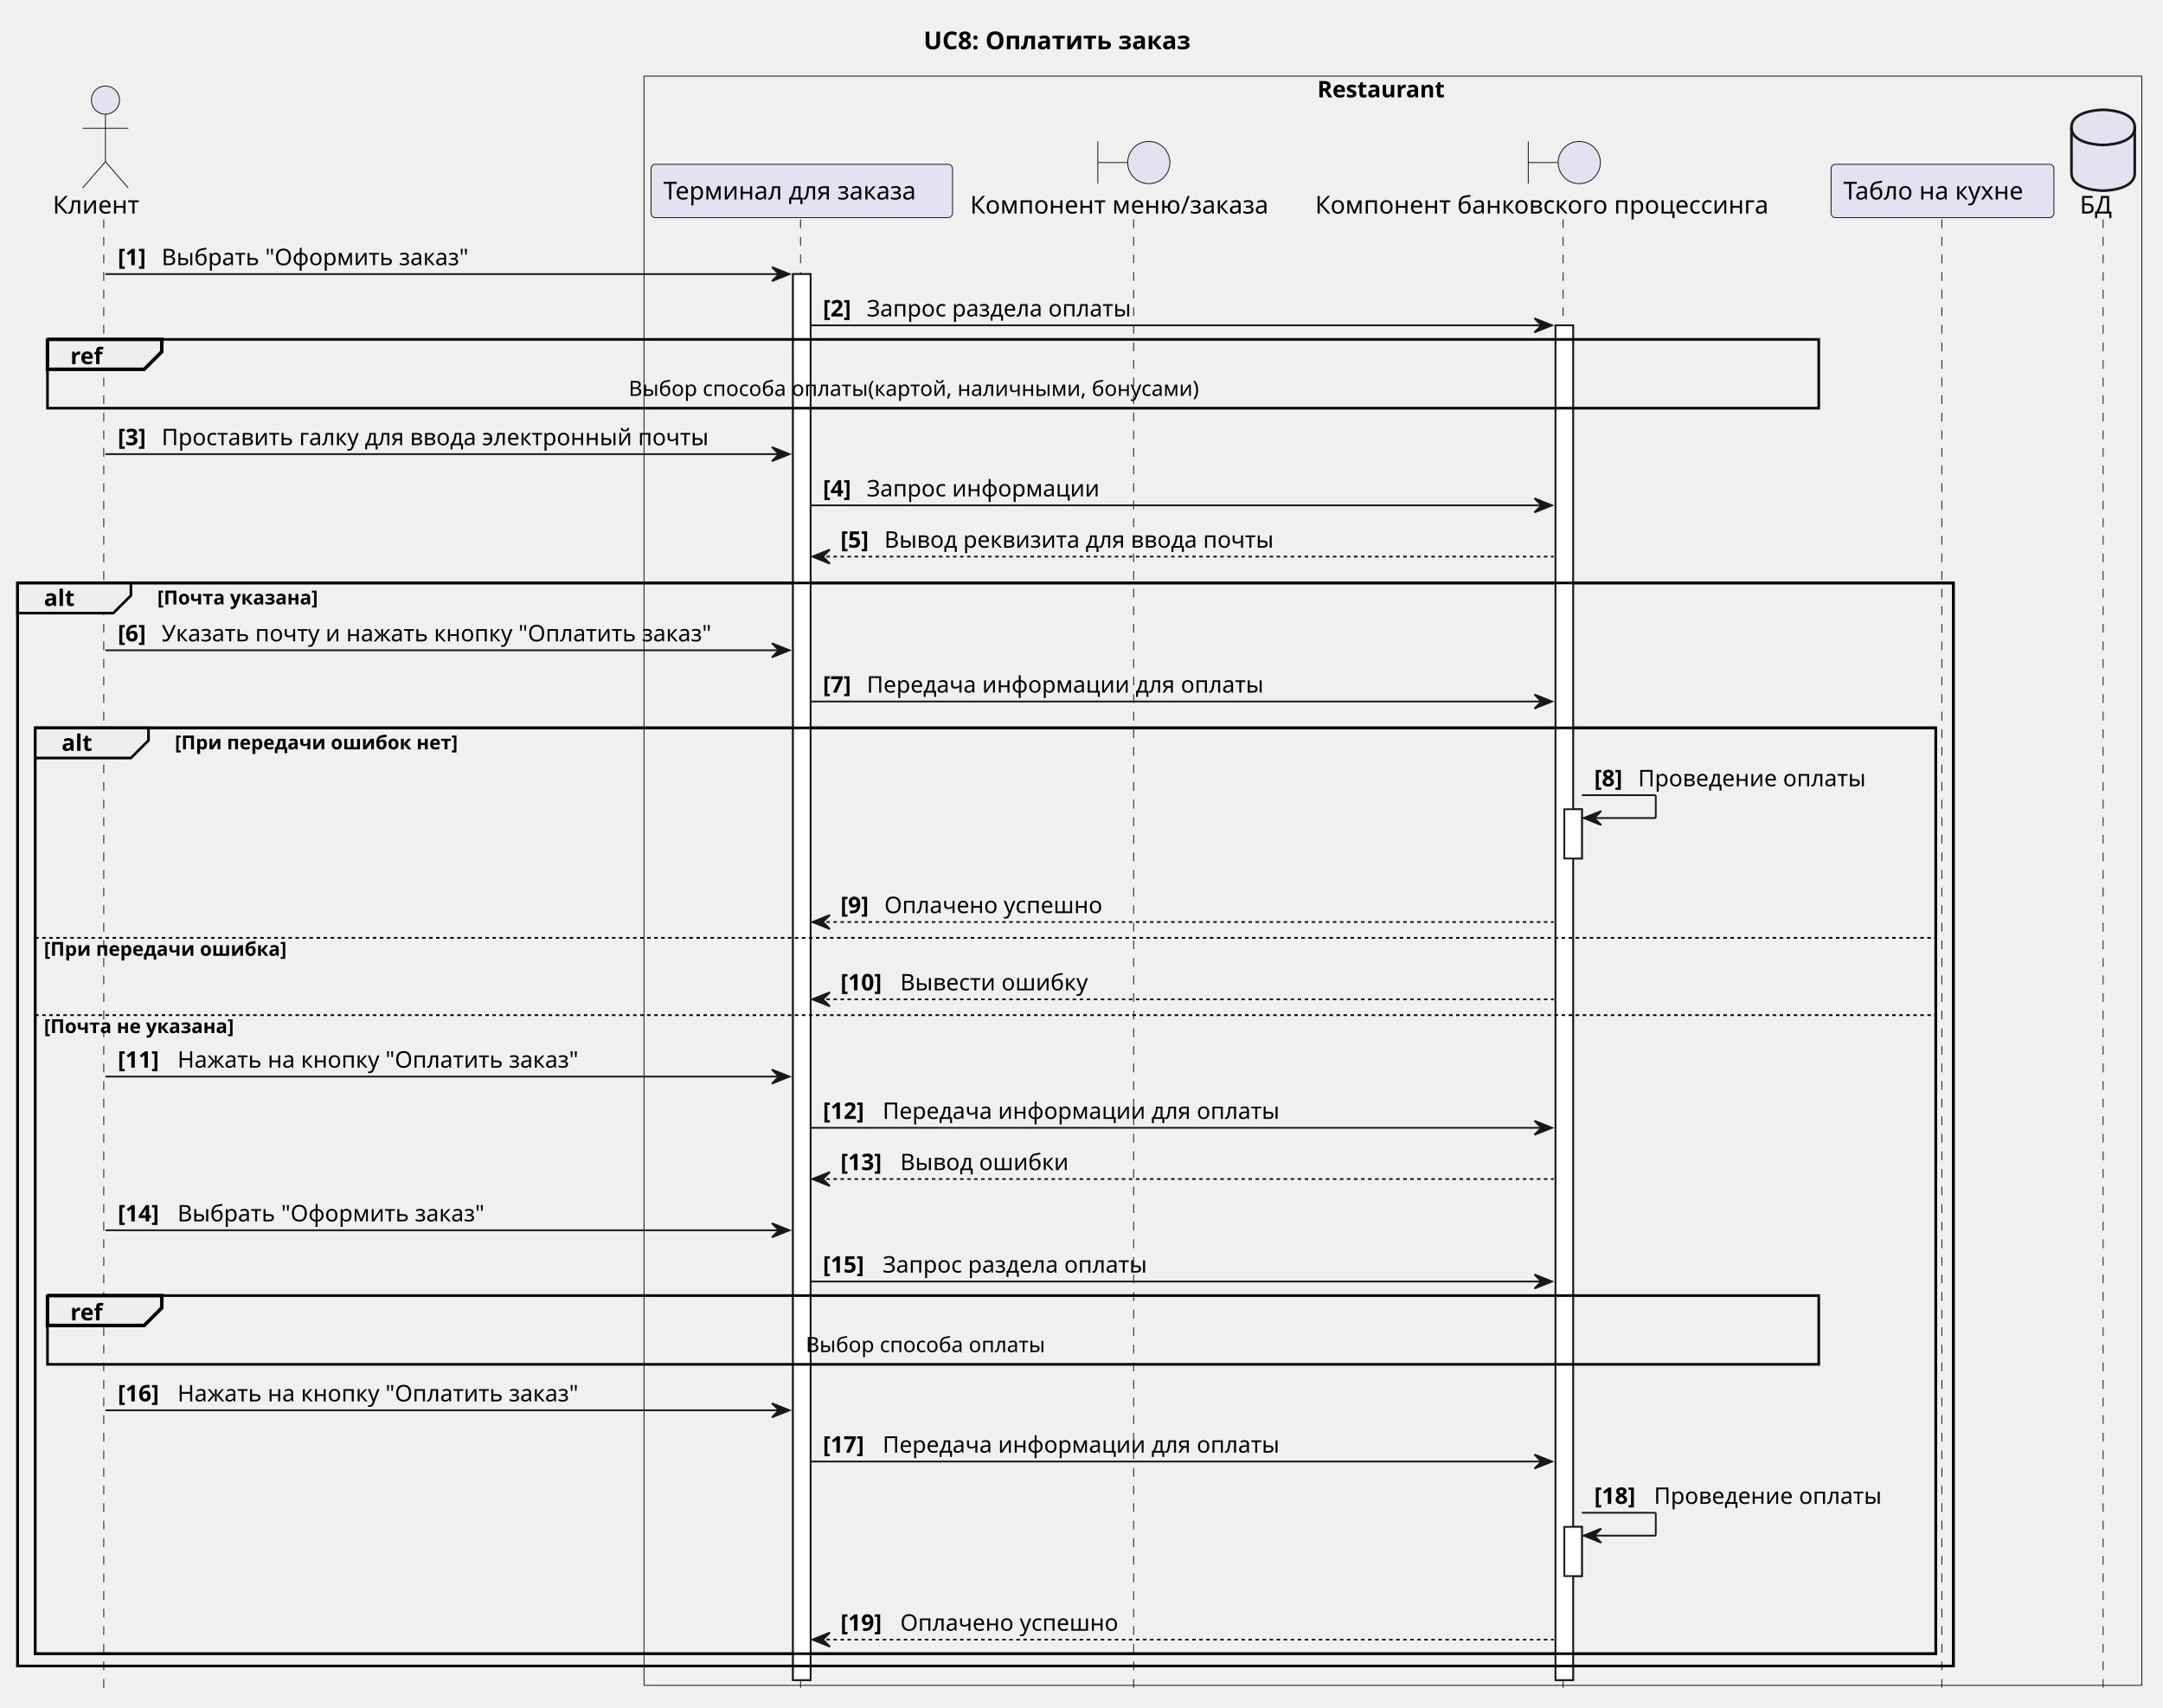
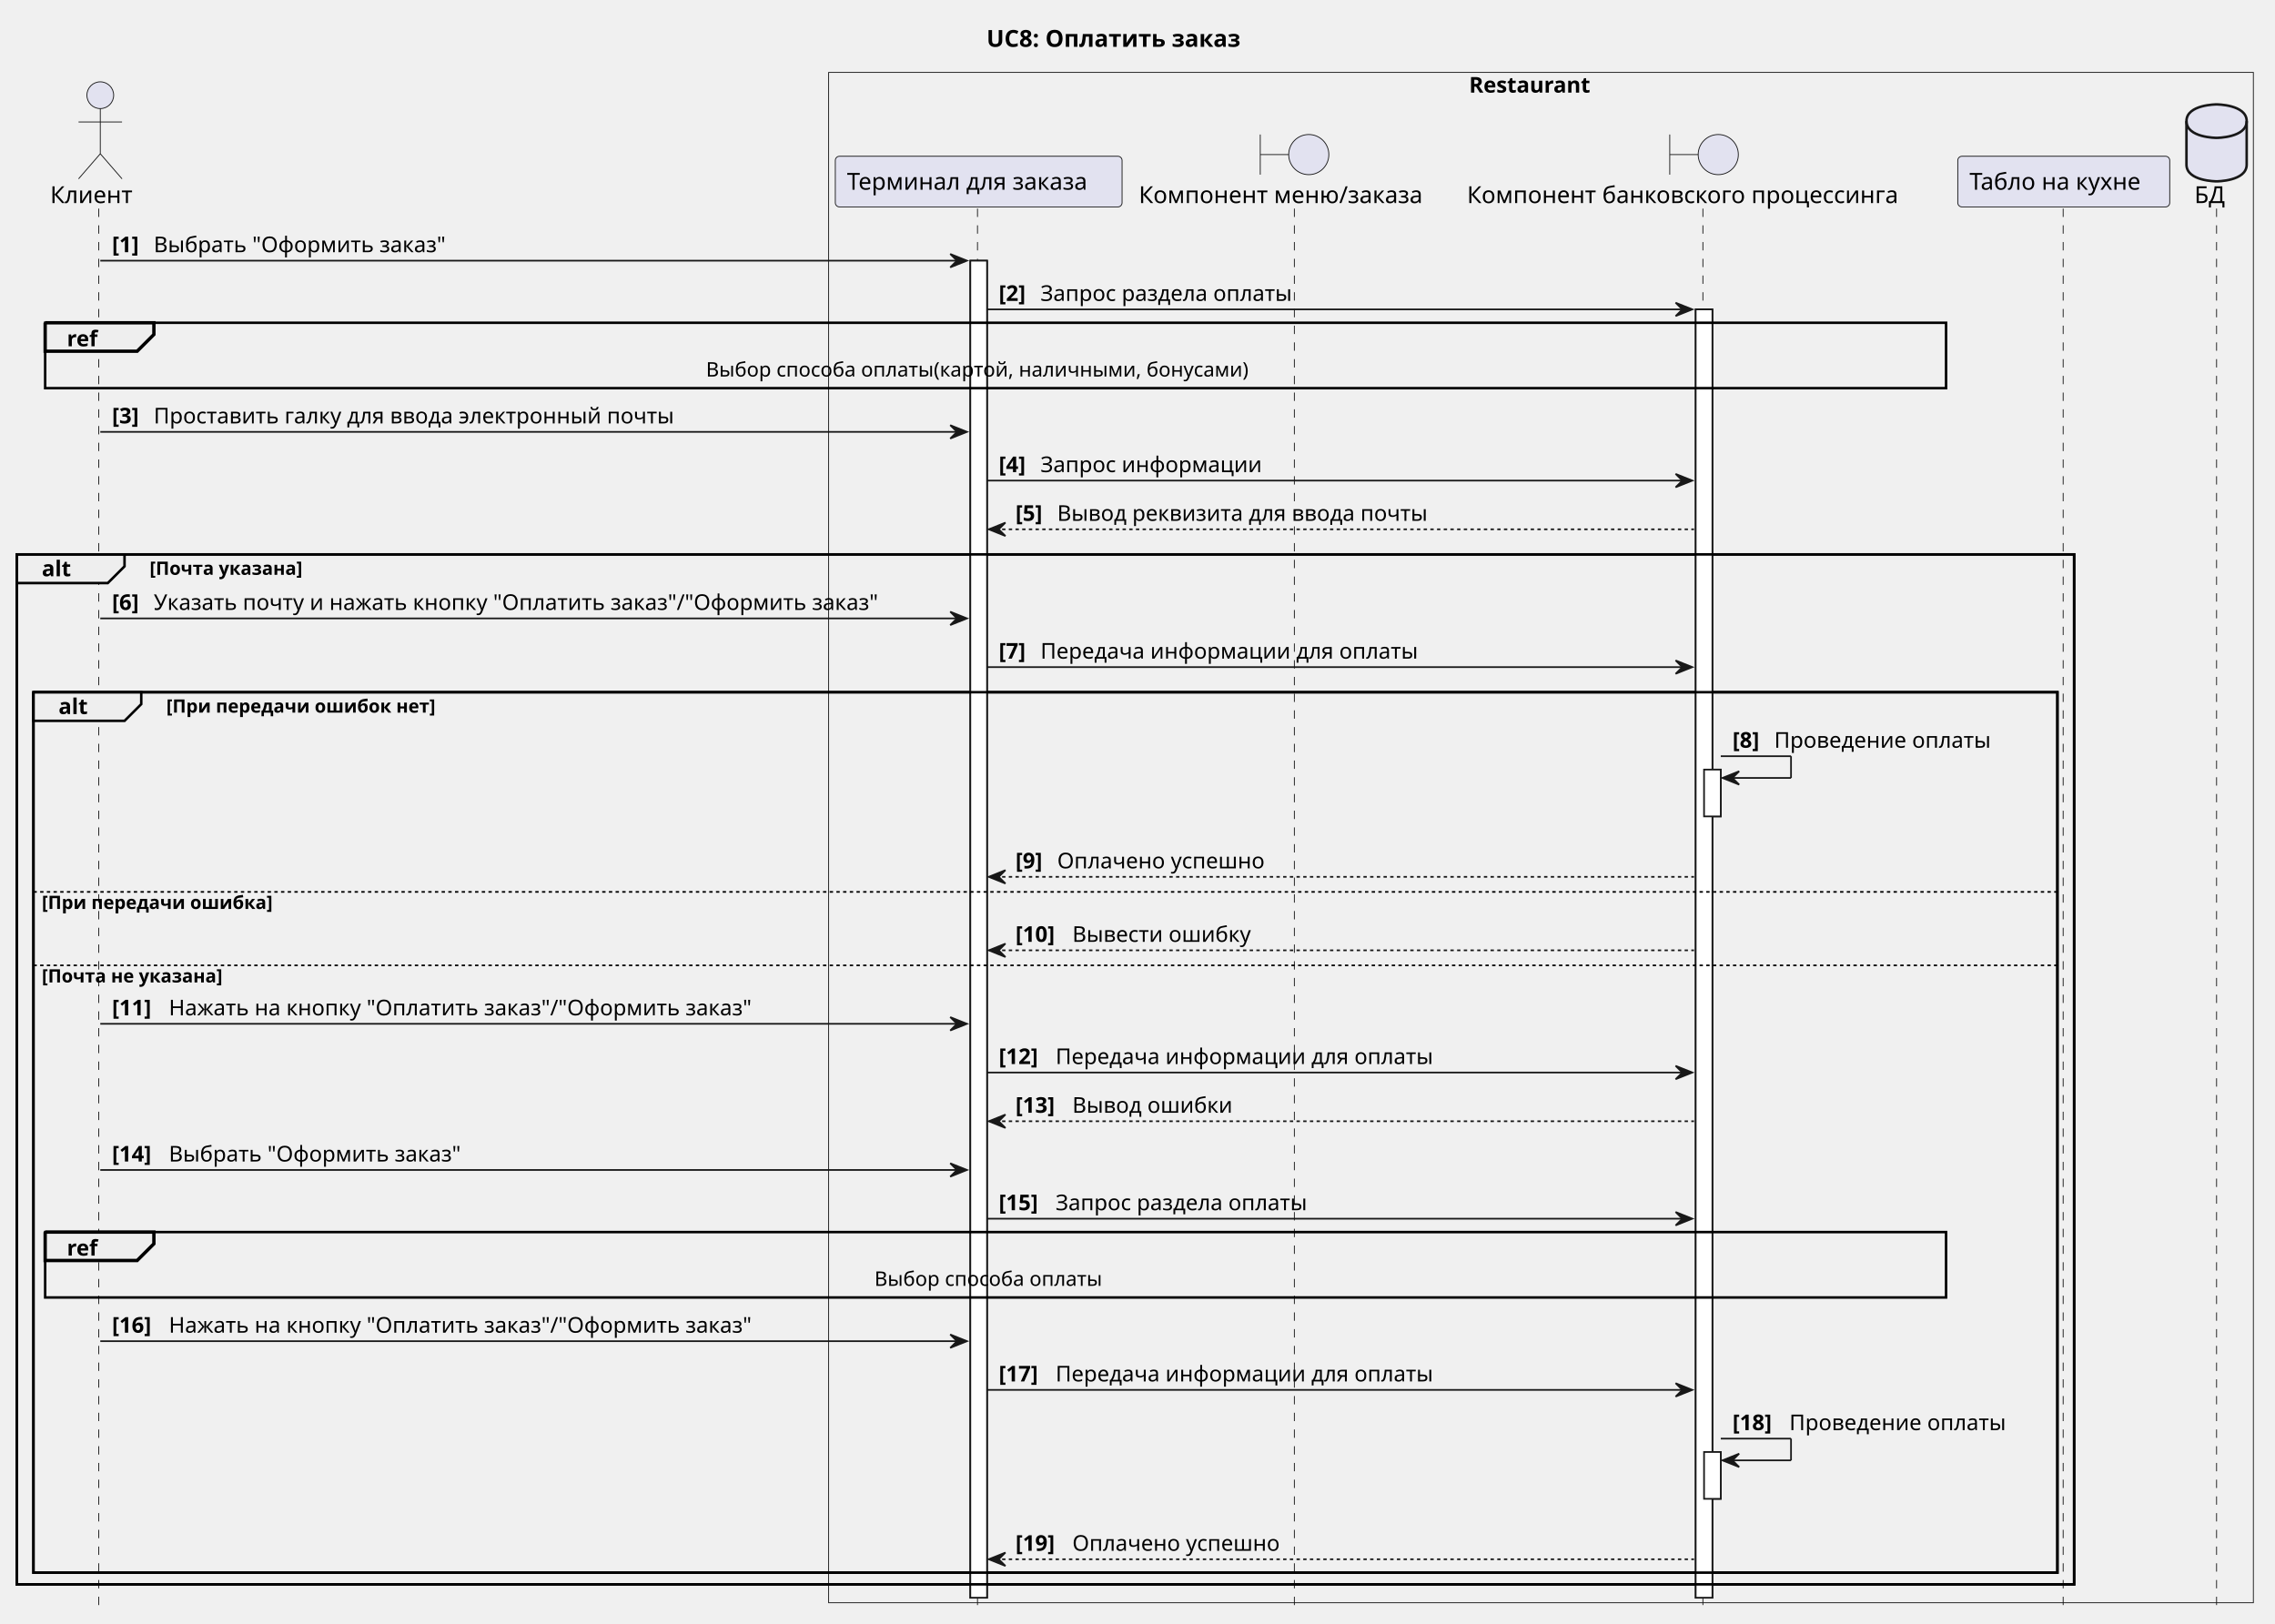
- <svg xmlns="http://www.w3.org/2000/svg" contentStyleType="text/css" height="971px" preserveAspectRatio="none" style="width:1230px;height:971px;background:#FFFFFF;" version="1.1" viewBox="0 0 1230 971" width="1230px" zoomAndPan="magnify">
+ <svg xmlns="http://www.w3.org/2000/svg" contentStyleType="text/css" height="971px" preserveAspectRatio="none" style="width:1360px;height:971px;background:#FFFFFF;" version="1.1" viewBox="0 0 1360 971" width="1360px" zoomAndPan="magnify">
  <defs />
  <g>
-     <text fill="#000000" font-family="sans-serif" font-size="14" font-weight="bold" lengthAdjust="spacing" textLength="167.562" x="525.192" y="27.995">UC8: Оплатить заказ</text>
-     <rect fill="none" height="915.031" style="stroke:#181818;stroke-width:0.5;" width="851.72" x="366.226" y="43.297" />
-     <text fill="#000000" font-family="sans-serif" font-size="13" font-weight="bold" lengthAdjust="spacing" textLength="81.46" x="749.093" y="55.364">Restaurant</text>
-     <rect fill="#FFFFFF" height="799.469" style="stroke:#181818;stroke-width:1.0;" width="10" x="450.938" y="155.859" />
-     <rect fill="#FFFFFF" height="770.336" style="stroke:#181818;stroke-width:1.0;" width="10" x="884.558" y="184.992" />
-     <rect fill="#FFFFFF" height="28" style="stroke:#181818;stroke-width:1.0;" width="10" x="889.558" y="460.156" />
-     <rect fill="#FFFFFF" height="28" style="stroke:#181818;stroke-width:1.0;" width="10" x="889.558" y="868.195" />
-     <rect fill="none" height="615.836" style="stroke:#000000;stroke-width:1.5;" width="1100.802" x="10" y="331.492" />
-     <rect fill="none" height="526.438" style="stroke:#000000;stroke-width:1.5;" width="1080.802" x="20" y="413.891" />
+     <text fill="#000000" font-family="sans-serif" font-size="14" font-weight="bold" lengthAdjust="spacing" textLength="167.562" x="589.754" y="27.995">UC8: Оплатить заказ</text>
+     <rect fill="none" height="915.031" style="stroke:#181818;stroke-width:0.5;" width="851.72" x="495.35" y="43.297" />
+     <text fill="#000000" font-family="sans-serif" font-size="13" font-weight="bold" lengthAdjust="spacing" textLength="81.46" x="878.217" y="55.364">Restaurant</text>
+     <rect fill="#FFFFFF" height="799.469" style="stroke:#181818;stroke-width:1.0;" width="10" x="580.062" y="155.859" />
+     <rect fill="#FFFFFF" height="770.336" style="stroke:#181818;stroke-width:1.0;" width="10" x="1013.682" y="184.992" />
+     <rect fill="#FFFFFF" height="28" style="stroke:#181818;stroke-width:1.0;" width="10" x="1018.682" y="460.156" />
+     <rect fill="#FFFFFF" height="28" style="stroke:#181818;stroke-width:1.0;" width="10" x="1018.682" y="868.195" />
+     <rect fill="none" height="615.836" style="stroke:#000000;stroke-width:1.5;" width="1229.926" x="10" y="331.492" />
+     <rect fill="none" height="526.438" style="stroke:#000000;stroke-width:1.5;" width="1209.926" x="20" y="413.891" />
    <line style="stroke:#181818;stroke-width:0.5;stroke-dasharray:5.0,5.0;" x1="59" x2="59" y1="124.727" y2="964.328" />
-     <line style="stroke:#181818;stroke-width:0.5;stroke-dasharray:5.0,5.0;" x1="455.226" x2="455.226" y1="124.727" y2="964.328" />
-     <line style="stroke:#181818;stroke-width:0.5;stroke-dasharray:5.0,5.0;" x1="644.651" x2="644.651" y1="124.727" y2="964.328" />
-     <line style="stroke:#181818;stroke-width:0.5;stroke-dasharray:5.0,5.0;" x1="888.874" x2="888.874" y1="124.727" y2="964.328" />
-     <line style="stroke:#181818;stroke-width:0.5;stroke-dasharray:5.0,5.0;" x1="1104.242" x2="1104.242" y1="124.727" y2="964.328" />
-     <line style="stroke:#181818;stroke-width:0.5;stroke-dasharray:5.0,5.0;" x1="1195.946" x2="1195.946" y1="124.727" y2="964.328" />
+     <line style="stroke:#181818;stroke-width:0.5;stroke-dasharray:5.0,5.0;" x1="584.35" x2="584.35" y1="124.727" y2="964.328" />
+     <line style="stroke:#181818;stroke-width:0.5;stroke-dasharray:5.0,5.0;" x1="773.775" x2="773.775" y1="124.727" y2="964.328" />
+     <line style="stroke:#181818;stroke-width:0.5;stroke-dasharray:5.0,5.0;" x1="1017.998" x2="1017.998" y1="124.727" y2="964.328" />
+     <line style="stroke:#181818;stroke-width:0.5;stroke-dasharray:5.0,5.0;" x1="1233.366" x2="1233.366" y1="124.727" y2="964.328" />
+     <line style="stroke:#181818;stroke-width:0.5;stroke-dasharray:5.0,5.0;" x1="1325.07" x2="1325.07" y1="124.727" y2="964.328" />
    <text fill="#000000" font-family="sans-serif" font-size="14" lengthAdjust="spacing" textLength="53.908" x="30" y="121.425">Клиент</text>
    <ellipse cx="59.954" cy="56.93" fill="#E2E2F0" rx="8" ry="8" style="stroke:#181818;stroke-width:0.5;" />
    <path d="M59.954,64.93 L59.954,91.93 M46.954,72.93 L72.954,72.93 M59.954,91.93 L46.954,106.93 M59.954,91.93 L72.954,106.93 " fill="none" style="stroke:#181818;stroke-width:0.5;" />
-     <rect fill="#E2E2F0" height="30.297" rx="2.5" ry="2.5" style="stroke:#181818;stroke-width:0.5;" width="171.425" x="370.226" y="93.43" />
-     <text fill="#000000" font-family="sans-serif" font-size="14" lengthAdjust="spacing" textLength="157.425" x="377.226" y="113.425">Терминал для заказа</text>
-     <text fill="#000000" font-family="sans-serif" font-size="14" lengthAdjust="spacing" textLength="180.223" x="551.651" y="121.425">Компонент меню/заказа</text>
-     <path d="M624.262,80.43 L624.262,104.43 M624.262,92.43 L641.262,92.43 " fill="none" style="stroke:#181818;stroke-width:0.5;" />
-     <ellipse cx="653.262" cy="92.43" fill="#E2E2F0" rx="12" ry="12" style="stroke:#181818;stroke-width:0.5;" />
-     <text fill="#000000" font-family="sans-serif" font-size="14" lengthAdjust="spacing" textLength="277.368" x="747.874" y="121.425">Компонент банковского процессинга</text>
-     <path d="M869.058,80.43 L869.058,104.43 M869.058,92.43 L886.058,92.43 " fill="none" style="stroke:#181818;stroke-width:0.5;" />
-     <ellipse cx="898.058" cy="92.43" fill="#E2E2F0" rx="12" ry="12" style="stroke:#181818;stroke-width:0.5;" />
-     <rect fill="#E2E2F0" height="30.297" rx="2.5" ry="2.5" style="stroke:#181818;stroke-width:0.5;" width="126.704" x="1041.242" y="93.43" />
-     <text fill="#000000" font-family="sans-serif" font-size="14" lengthAdjust="spacing" textLength="112.704" x="1048.242" y="113.425">Табло на кухне</text>
-     <text fill="#000000" font-family="sans-serif" font-size="14" lengthAdjust="spacing" textLength="20.542" x="1182.675" y="121.425">БД</text>
-     <path d="M1177.946,72.43 C1177.946,62.43 1195.946,62.43 1195.946,62.43 C1195.946,62.43 1213.946,62.43 1213.946,72.43 L1213.946,98.43 C1213.946,108.43 1195.946,108.43 1195.946,108.43 C1195.946,108.43 1177.946,108.43 1177.946,98.43 L1177.946,72.43 " fill="#E2E2F0" style="stroke:#181818;stroke-width:1.5;" />
-     <path d="M1177.946,72.43 C1177.946,82.43 1195.946,82.43 1195.946,82.43 C1195.946,82.43 1213.946,82.43 1213.946,72.43 " fill="none" style="stroke:#181818;stroke-width:1.5;" />
-     <rect fill="#FFFFFF" height="799.469" style="stroke:#181818;stroke-width:1.0;" width="10" x="450.938" y="155.859" />
-     <rect fill="#FFFFFF" height="770.336" style="stroke:#181818;stroke-width:1.0;" width="10" x="884.558" y="184.992" />
-     <rect fill="#FFFFFF" height="28" style="stroke:#181818;stroke-width:1.0;" width="10" x="889.558" y="460.156" />
-     <rect fill="#FFFFFF" height="28" style="stroke:#181818;stroke-width:1.0;" width="10" x="889.558" y="868.195" />
-     <polygon fill="#181818" points="438.938,151.859,448.938,155.859,438.938,159.859,442.938,155.859" style="stroke:#181818;stroke-width:1.0;" />
-     <line style="stroke:#181818;stroke-width:1.0;" x1="59.954" x2="444.938" y1="155.859" y2="155.859" />
+     <rect fill="#E2E2F0" height="30.297" rx="2.5" ry="2.5" style="stroke:#181818;stroke-width:0.5;" width="171.425" x="499.35" y="93.43" />
+     <text fill="#000000" font-family="sans-serif" font-size="14" lengthAdjust="spacing" textLength="157.425" x="506.35" y="113.425">Терминал для заказа</text>
+     <text fill="#000000" font-family="sans-serif" font-size="14" lengthAdjust="spacing" textLength="180.223" x="680.775" y="121.425">Компонент меню/заказа</text>
+     <path d="M753.386,80.43 L753.386,104.43 M753.386,92.43 L770.386,92.43 " fill="none" style="stroke:#181818;stroke-width:0.5;" />
+     <ellipse cx="782.386" cy="92.43" fill="#E2E2F0" rx="12" ry="12" style="stroke:#181818;stroke-width:0.5;" />
+     <text fill="#000000" font-family="sans-serif" font-size="14" lengthAdjust="spacing" textLength="277.368" x="876.998" y="121.425">Компонент банковского процессинга</text>
+     <path d="M998.182,80.43 L998.182,104.43 M998.182,92.43 L1015.182,92.43 " fill="none" style="stroke:#181818;stroke-width:0.5;" />
+     <ellipse cx="1027.182" cy="92.43" fill="#E2E2F0" rx="12" ry="12" style="stroke:#181818;stroke-width:0.5;" />
+     <rect fill="#E2E2F0" height="30.297" rx="2.5" ry="2.5" style="stroke:#181818;stroke-width:0.5;" width="126.704" x="1170.366" y="93.43" />
+     <text fill="#000000" font-family="sans-serif" font-size="14" lengthAdjust="spacing" textLength="112.704" x="1177.366" y="113.425">Табло на кухне</text>
+     <text fill="#000000" font-family="sans-serif" font-size="14" lengthAdjust="spacing" textLength="20.542" x="1311.799" y="121.425">БД</text>
+     <path d="M1307.07,72.43 C1307.07,62.43 1325.07,62.43 1325.07,62.43 C1325.07,62.43 1343.07,62.43 1343.07,72.43 L1343.07,98.43 C1343.07,108.43 1325.07,108.43 1325.07,108.43 C1325.07,108.43 1307.07,108.43 1307.07,98.43 L1307.07,72.43 " fill="#E2E2F0" style="stroke:#181818;stroke-width:1.5;" />
+     <path d="M1307.07,72.43 C1307.07,82.43 1325.07,82.43 1325.07,82.43 C1325.07,82.43 1343.07,82.43 1343.07,72.43 " fill="none" style="stroke:#181818;stroke-width:1.5;" />
+     <rect fill="#FFFFFF" height="799.469" style="stroke:#181818;stroke-width:1.0;" width="10" x="580.062" y="155.859" />
+     <rect fill="#FFFFFF" height="770.336" style="stroke:#181818;stroke-width:1.0;" width="10" x="1013.682" y="184.992" />
+     <rect fill="#FFFFFF" height="28" style="stroke:#181818;stroke-width:1.0;" width="10" x="1018.682" y="460.156" />
+     <rect fill="#FFFFFF" height="28" style="stroke:#181818;stroke-width:1.0;" width="10" x="1018.682" y="868.195" />
+     <polygon fill="#181818" points="568.062,151.859,578.062,155.859,568.062,159.859,572.062,155.859" style="stroke:#181818;stroke-width:1.0;" />
+     <line style="stroke:#181818;stroke-width:1.0;" x1="59.954" x2="574.062" y1="155.859" y2="155.859" />
    <text fill="#000000" font-family="sans-serif" font-size="13" font-weight="bold" lengthAdjust="spacing" textLength="20.928" x="66.954" y="150.793">[1]</text>
    <text fill="#000000" font-family="sans-serif" font-size="13" lengthAdjust="spacing" textLength="187.529" x="91.882" y="150.793">Выбрать "Оформить заказ"</text>
-     <polygon fill="#181818" points="872.558,180.992,882.558,184.992,872.558,188.992,876.558,184.992" style="stroke:#181818;stroke-width:1.0;" />
-     <line style="stroke:#181818;stroke-width:1.0;" x1="460.938" x2="878.558" y1="184.992" y2="184.992" />
-     <text fill="#000000" font-family="sans-serif" font-size="13" font-weight="bold" lengthAdjust="spacing" textLength="20.928" x="467.938" y="179.926">[2]</text>
-     <text fill="#000000" font-family="sans-serif" font-size="13" lengthAdjust="spacing" textLength="163.376" x="492.867" y="179.926">Запрос раздела оплаты</text>
-     <rect fill="none" height="39.102" style="stroke:#000000;stroke-width:1.5;" width="1007.242" x="27" y="192.992" />
+     <polygon fill="#181818" points="1001.682,180.992,1011.682,184.992,1001.682,188.992,1005.682,184.992" style="stroke:#181818;stroke-width:1.0;" />
+     <line style="stroke:#181818;stroke-width:1.0;" x1="590.062" x2="1007.682" y1="184.992" y2="184.992" />
+     <text fill="#000000" font-family="sans-serif" font-size="13" font-weight="bold" lengthAdjust="spacing" textLength="20.928" x="597.062" y="179.926">[2]</text>
+     <text fill="#000000" font-family="sans-serif" font-size="13" lengthAdjust="spacing" textLength="163.376" x="621.991" y="179.926">Запрос раздела оплаты</text>
+     <rect fill="none" height="39.102" style="stroke:#000000;stroke-width:1.5;" width="1136.366" x="27" y="192.992" />
    <path d="M27,192.992 L92,192.992 L92,199.992 L82,209.992 L27,209.992 L27,192.992 " fill="#EEEEEE" style="stroke:#000000;stroke-width:2.0;" />
    <text fill="#000000" font-family="sans-serif" font-size="13" font-weight="bold" lengthAdjust="spacing" textLength="20.884" x="40" y="207.059">ref</text>
-     <text fill="#000000" font-family="sans-serif" font-size="12" lengthAdjust="spacing" textLength="346.242" x="357.5" y="225.131">Выбор способа оплаты(картой, наличными, бонусами)</text>
-     <polygon fill="#181818" points="438.938,254.227,448.938,258.227,438.938,262.227,442.938,258.227" style="stroke:#181818;stroke-width:1.0;" />
-     <line style="stroke:#181818;stroke-width:1.0;" x1="59.954" x2="444.938" y1="258.227" y2="258.227" />
+     <text fill="#000000" font-family="sans-serif" font-size="12" lengthAdjust="spacing" textLength="346.242" x="422.062" y="225.131">Выбор способа оплаты(картой, наличными, бонусами)</text>
+     <polygon fill="#181818" points="568.062,254.227,578.062,258.227,568.062,262.227,572.062,258.227" style="stroke:#181818;stroke-width:1.0;" />
+     <line style="stroke:#181818;stroke-width:1.0;" x1="59.954" x2="574.062" y1="258.227" y2="258.227" />
    <text fill="#000000" font-family="sans-serif" font-size="13" font-weight="bold" lengthAdjust="spacing" textLength="20.928" x="66.954" y="253.161">[3]</text>
    <text fill="#000000" font-family="sans-serif" font-size="13" lengthAdjust="spacing" textLength="337.429" x="91.882" y="253.161">Проставить галку для ввода электронный почты</text>
-     <polygon fill="#181818" points="872.558,283.359,882.558,287.359,872.558,291.359,876.558,287.359" style="stroke:#181818;stroke-width:1.0;" />
-     <line style="stroke:#181818;stroke-width:1.0;" x1="460.938" x2="878.558" y1="287.359" y2="287.359" />
-     <text fill="#000000" font-family="sans-serif" font-size="13" font-weight="bold" lengthAdjust="spacing" textLength="20.928" x="467.938" y="282.293">[4]</text>
-     <text fill="#000000" font-family="sans-serif" font-size="13" lengthAdjust="spacing" textLength="140.074" x="492.867" y="282.293">Запрос информации</text>
-     <polygon fill="#181818" points="471.938,312.492,461.938,316.492,471.938,320.492,467.938,316.492" style="stroke:#181818;stroke-width:1.0;" />
-     <line style="stroke:#181818;stroke-width:1.0;stroke-dasharray:2.0,2.0;" x1="465.938" x2="883.558" y1="316.492" y2="316.492" />
-     <text fill="#000000" font-family="sans-serif" font-size="13" font-weight="bold" lengthAdjust="spacing" textLength="20.928" x="477.938" y="311.426">[5]</text>
-     <text fill="#000000" font-family="sans-serif" font-size="13" lengthAdjust="spacing" textLength="238.748" x="502.867" y="311.426">Вывод реквизита для ввода почты</text>
+     <polygon fill="#181818" points="1001.682,283.359,1011.682,287.359,1001.682,291.359,1005.682,287.359" style="stroke:#181818;stroke-width:1.0;" />
+     <line style="stroke:#181818;stroke-width:1.0;" x1="590.062" x2="1007.682" y1="287.359" y2="287.359" />
+     <text fill="#000000" font-family="sans-serif" font-size="13" font-weight="bold" lengthAdjust="spacing" textLength="20.928" x="597.062" y="282.293">[4]</text>
+     <text fill="#000000" font-family="sans-serif" font-size="13" lengthAdjust="spacing" textLength="140.074" x="621.991" y="282.293">Запрос информации</text>
+     <polygon fill="#181818" points="601.062,312.492,591.062,316.492,601.062,320.492,597.062,316.492" style="stroke:#181818;stroke-width:1.0;" />
+     <line style="stroke:#181818;stroke-width:1.0;stroke-dasharray:2.0,2.0;" x1="595.062" x2="1012.682" y1="316.492" y2="316.492" />
+     <text fill="#000000" font-family="sans-serif" font-size="13" font-weight="bold" lengthAdjust="spacing" textLength="20.928" x="607.062" y="311.426">[5]</text>
+     <text fill="#000000" font-family="sans-serif" font-size="13" lengthAdjust="spacing" textLength="238.748" x="631.991" y="311.426">Вывод реквизита для ввода почты</text>
    <path d="M10,331.492 L74.443,331.492 L74.443,338.625 L64.443,348.625 L10,348.625 L10,331.492 " fill="#EEEEEE" style="stroke:#000000;stroke-width:1.5;" />
-     <rect fill="none" height="615.836" style="stroke:#000000;stroke-width:1.5;" width="1100.802" x="10" y="331.492" />
+     <rect fill="none" height="615.836" style="stroke:#000000;stroke-width:1.5;" width="1229.926" x="10" y="331.492" />
    <text fill="#000000" font-family="sans-serif" font-size="13" font-weight="bold" lengthAdjust="spacing" textLength="19.443" x="25" y="344.559">alt</text>
    <text fill="#000000" font-family="sans-serif" font-size="11" font-weight="bold" lengthAdjust="spacing" textLength="102.894" x="89.443" y="343.703">[Почта указана]</text>
-     <polygon fill="#181818" points="438.938,365.758,448.938,369.758,438.938,373.758,442.938,369.758" style="stroke:#181818;stroke-width:1.0;" />
-     <line style="stroke:#181818;stroke-width:1.0;" x1="59.954" x2="444.938" y1="369.758" y2="369.758" />
+     <polygon fill="#181818" points="568.062,365.758,578.062,369.758,568.062,373.758,572.062,369.758" style="stroke:#181818;stroke-width:1.0;" />
+     <line style="stroke:#181818;stroke-width:1.0;" x1="59.954" x2="574.062" y1="369.758" y2="369.758" />
    <text fill="#000000" font-family="sans-serif" font-size="13" font-weight="bold" lengthAdjust="spacing" textLength="20.928" x="66.954" y="364.692">[6]</text>
-     <text fill="#000000" font-family="sans-serif" font-size="13" lengthAdjust="spacing" textLength="342.056" x="91.882" y="364.692">Указать почту и нажать кнопку "Оплатить заказ"</text>
-     <polygon fill="#181818" points="872.558,394.891,882.558,398.891,872.558,402.891,876.558,398.891" style="stroke:#181818;stroke-width:1.0;" />
-     <line style="stroke:#181818;stroke-width:1.0;" x1="460.938" x2="878.558" y1="398.891" y2="398.891" />
-     <text fill="#000000" font-family="sans-serif" font-size="13" font-weight="bold" lengthAdjust="spacing" textLength="20.928" x="467.938" y="393.825">[7]</text>
-     <text fill="#000000" font-family="sans-serif" font-size="13" lengthAdjust="spacing" textLength="242.493" x="492.867" y="393.825">Передача информации для оплаты</text>
+     <text fill="#000000" font-family="sans-serif" font-size="13" lengthAdjust="spacing" textLength="471.18" x="91.882" y="364.692">Указать почту и нажать кнопку "Оплатить заказ"/"Оформить заказ"</text>
+     <polygon fill="#181818" points="1001.682,394.891,1011.682,398.891,1001.682,402.891,1005.682,398.891" style="stroke:#181818;stroke-width:1.0;" />
+     <line style="stroke:#181818;stroke-width:1.0;" x1="590.062" x2="1007.682" y1="398.891" y2="398.891" />
+     <text fill="#000000" font-family="sans-serif" font-size="13" font-weight="bold" lengthAdjust="spacing" textLength="20.928" x="597.062" y="393.825">[7]</text>
+     <text fill="#000000" font-family="sans-serif" font-size="13" lengthAdjust="spacing" textLength="242.493" x="621.991" y="393.825">Передача информации для оплаты</text>
    <path d="M20,413.891 L84.443,413.891 L84.443,421.023 L74.443,431.023 L20,431.023 L20,413.891 " fill="#EEEEEE" style="stroke:#000000;stroke-width:1.5;" />
-     <rect fill="none" height="526.438" style="stroke:#000000;stroke-width:1.5;" width="1080.802" x="20" y="413.891" />
+     <rect fill="none" height="526.438" style="stroke:#000000;stroke-width:1.5;" width="1209.926" x="20" y="413.891" />
    <text fill="#000000" font-family="sans-serif" font-size="13" font-weight="bold" lengthAdjust="spacing" textLength="19.443" x="35" y="426.957">alt</text>
    <text fill="#000000" font-family="sans-serif" font-size="11" font-weight="bold" lengthAdjust="spacing" textLength="179.378" x="99.443" y="426.101">[При передачи ошибок нет]</text>
-     <line style="stroke:#181818;stroke-width:1.0;" x1="899.558" x2="941.558" y1="452.156" y2="452.156" />
-     <line style="stroke:#181818;stroke-width:1.0;" x1="941.558" x2="941.558" y1="452.156" y2="465.156" />
-     <line style="stroke:#181818;stroke-width:1.0;" x1="900.558" x2="941.558" y1="465.156" y2="465.156" />
-     <polygon fill="#181818" points="910.558,461.156,900.558,465.156,910.558,469.156,906.558,465.156" style="stroke:#181818;stroke-width:1.0;" />
-     <text fill="#000000" font-family="sans-serif" font-size="13" font-weight="bold" lengthAdjust="spacing" textLength="20.928" x="906.558" y="447.09">[8]</text>
-     <text fill="#000000" font-family="sans-serif" font-size="13" lengthAdjust="spacing" textLength="138.271" x="931.486" y="447.09">Проведение оплаты</text>
-     <polygon fill="#181818" points="471.938,520.289,461.938,524.289,471.938,528.289,467.938,524.289" style="stroke:#181818;stroke-width:1.0;" />
-     <line style="stroke:#181818;stroke-width:1.0;stroke-dasharray:2.0,2.0;" x1="465.938" x2="883.558" y1="524.289" y2="524.289" />
-     <text fill="#000000" font-family="sans-serif" font-size="13" font-weight="bold" lengthAdjust="spacing" textLength="20.928" x="477.938" y="519.223">[9]</text>
-     <text fill="#000000" font-family="sans-serif" font-size="13" lengthAdjust="spacing" textLength="130.958" x="502.867" y="519.223">Оплачено успешно</text>
-     <line style="stroke:#000000;stroke-width:1.0;stroke-dasharray:2.0,2.0;" x1="20" x2="1100.802" y1="533.289" y2="533.289" />
+     <line style="stroke:#181818;stroke-width:1.0;" x1="1028.682" x2="1070.682" y1="452.156" y2="452.156" />
+     <line style="stroke:#181818;stroke-width:1.0;" x1="1070.682" x2="1070.682" y1="452.156" y2="465.156" />
+     <line style="stroke:#181818;stroke-width:1.0;" x1="1029.682" x2="1070.682" y1="465.156" y2="465.156" />
+     <polygon fill="#181818" points="1039.682,461.156,1029.682,465.156,1039.682,469.156,1035.682,465.156" style="stroke:#181818;stroke-width:1.0;" />
+     <text fill="#000000" font-family="sans-serif" font-size="13" font-weight="bold" lengthAdjust="spacing" textLength="20.928" x="1035.682" y="447.09">[8]</text>
+     <text fill="#000000" font-family="sans-serif" font-size="13" lengthAdjust="spacing" textLength="138.271" x="1060.61" y="447.09">Проведение оплаты</text>
+     <polygon fill="#181818" points="601.062,520.289,591.062,524.289,601.062,528.289,597.062,524.289" style="stroke:#181818;stroke-width:1.0;" />
+     <line style="stroke:#181818;stroke-width:1.0;stroke-dasharray:2.0,2.0;" x1="595.062" x2="1012.682" y1="524.289" y2="524.289" />
+     <text fill="#000000" font-family="sans-serif" font-size="13" font-weight="bold" lengthAdjust="spacing" textLength="20.928" x="607.062" y="519.223">[9]</text>
+     <text fill="#000000" font-family="sans-serif" font-size="13" lengthAdjust="spacing" textLength="130.958" x="631.991" y="519.223">Оплачено успешно</text>
+     <line style="stroke:#000000;stroke-width:1.0;stroke-dasharray:2.0,2.0;" x1="20" x2="1229.926" y1="533.289" y2="533.289" />
    <text fill="#000000" font-family="sans-serif" font-size="11" font-weight="bold" lengthAdjust="spacing" textLength="153.978" x="25" y="543.5">[При передачи ошибка]</text>
-     <polygon fill="#181818" points="471.938,564.227,461.938,568.227,471.938,572.227,467.938,568.227" style="stroke:#181818;stroke-width:1.0;" />
-     <line style="stroke:#181818;stroke-width:1.0;stroke-dasharray:2.0,2.0;" x1="465.938" x2="883.558" y1="568.227" y2="568.227" />
-     <text fill="#000000" font-family="sans-serif" font-size="13" font-weight="bold" lengthAdjust="spacing" textLength="29.974" x="477.938" y="563.161">[10]</text>
-     <text fill="#000000" font-family="sans-serif" font-size="13" lengthAdjust="spacing" textLength="114.004" x="511.912" y="563.161">Вывести ошибку</text>
-     <line style="stroke:#000000;stroke-width:1.0;stroke-dasharray:2.0,2.0;" x1="20" x2="1100.802" y1="577.227" y2="577.227" />
+     <polygon fill="#181818" points="601.062,564.227,591.062,568.227,601.062,572.227,597.062,568.227" style="stroke:#181818;stroke-width:1.0;" />
+     <line style="stroke:#181818;stroke-width:1.0;stroke-dasharray:2.0,2.0;" x1="595.062" x2="1012.682" y1="568.227" y2="568.227" />
+     <text fill="#000000" font-family="sans-serif" font-size="13" font-weight="bold" lengthAdjust="spacing" textLength="29.974" x="607.062" y="563.161">[10]</text>
+     <text fill="#000000" font-family="sans-serif" font-size="13" lengthAdjust="spacing" textLength="114.004" x="641.036" y="563.161">Вывести ошибку</text>
+     <line style="stroke:#000000;stroke-width:1.0;stroke-dasharray:2.0,2.0;" x1="20" x2="1229.926" y1="577.227" y2="577.227" />
    <text fill="#000000" font-family="sans-serif" font-size="11" font-weight="bold" lengthAdjust="spacing" textLength="121.784" x="25" y="587.437">[Почта не указана]</text>
-     <polygon fill="#181818" points="438.938,608.164,448.938,612.164,438.938,616.164,442.938,612.164" style="stroke:#181818;stroke-width:1.0;" />
-     <line style="stroke:#181818;stroke-width:1.0;" x1="59.954" x2="444.938" y1="612.164" y2="612.164" />
+     <polygon fill="#181818" points="568.062,608.164,578.062,612.164,568.062,616.164,572.062,612.164" style="stroke:#181818;stroke-width:1.0;" />
+     <line style="stroke:#181818;stroke-width:1.0;" x1="59.954" x2="574.062" y1="612.164" y2="612.164" />
    <text fill="#000000" font-family="sans-serif" font-size="13" font-weight="bold" lengthAdjust="spacing" textLength="29.974" x="66.954" y="607.098">[11]</text>
-     <text fill="#000000" font-family="sans-serif" font-size="13" lengthAdjust="spacing" textLength="249.831" x="100.928" y="607.098">Нажать на кнопку "Оплатить заказ"</text>
-     <polygon fill="#181818" points="872.558,637.297,882.558,641.297,872.558,645.297,876.558,641.297" style="stroke:#181818;stroke-width:1.0;" />
-     <line style="stroke:#181818;stroke-width:1.0;" x1="460.938" x2="878.558" y1="641.297" y2="641.297" />
-     <text fill="#000000" font-family="sans-serif" font-size="13" font-weight="bold" lengthAdjust="spacing" textLength="29.974" x="467.938" y="636.231">[12]</text>
-     <text fill="#000000" font-family="sans-serif" font-size="13" lengthAdjust="spacing" textLength="242.493" x="501.912" y="636.231">Передача информации для оплаты</text>
-     <polygon fill="#181818" points="471.938,666.43,461.938,670.43,471.938,674.43,467.938,670.43" style="stroke:#181818;stroke-width:1.0;" />
-     <line style="stroke:#181818;stroke-width:1.0;stroke-dasharray:2.0,2.0;" x1="465.938" x2="883.558" y1="670.43" y2="670.43" />
-     <text fill="#000000" font-family="sans-serif" font-size="13" font-weight="bold" lengthAdjust="spacing" textLength="29.974" x="477.938" y="665.364">[13]</text>
-     <text fill="#000000" font-family="sans-serif" font-size="13" lengthAdjust="spacing" textLength="100.534" x="511.912" y="665.364">Вывод ошибки</text>
-     <polygon fill="#181818" points="438.938,695.562,448.938,699.562,438.938,703.562,442.938,699.562" style="stroke:#181818;stroke-width:1.0;" />
-     <line style="stroke:#181818;stroke-width:1.0;" x1="59.954" x2="444.938" y1="699.562" y2="699.562" />
+     <text fill="#000000" font-family="sans-serif" font-size="13" lengthAdjust="spacing" textLength="378.955" x="100.928" y="607.098">Нажать на кнопку "Оплатить заказ"/"Оформить заказ"</text>
+     <polygon fill="#181818" points="1001.682,637.297,1011.682,641.297,1001.682,645.297,1005.682,641.297" style="stroke:#181818;stroke-width:1.0;" />
+     <line style="stroke:#181818;stroke-width:1.0;" x1="590.062" x2="1007.682" y1="641.297" y2="641.297" />
+     <text fill="#000000" font-family="sans-serif" font-size="13" font-weight="bold" lengthAdjust="spacing" textLength="29.974" x="597.062" y="636.231">[12]</text>
+     <text fill="#000000" font-family="sans-serif" font-size="13" lengthAdjust="spacing" textLength="242.493" x="631.036" y="636.231">Передача информации для оплаты</text>
+     <polygon fill="#181818" points="601.062,666.43,591.062,670.43,601.062,674.43,597.062,670.43" style="stroke:#181818;stroke-width:1.0;" />
+     <line style="stroke:#181818;stroke-width:1.0;stroke-dasharray:2.0,2.0;" x1="595.062" x2="1012.682" y1="670.43" y2="670.43" />
+     <text fill="#000000" font-family="sans-serif" font-size="13" font-weight="bold" lengthAdjust="spacing" textLength="29.974" x="607.062" y="665.364">[13]</text>
+     <text fill="#000000" font-family="sans-serif" font-size="13" lengthAdjust="spacing" textLength="100.534" x="641.036" y="665.364">Вывод ошибки</text>
+     <polygon fill="#181818" points="568.062,695.562,578.062,699.562,568.062,703.562,572.062,699.562" style="stroke:#181818;stroke-width:1.0;" />
+     <line style="stroke:#181818;stroke-width:1.0;" x1="59.954" x2="574.062" y1="699.562" y2="699.562" />
    <text fill="#000000" font-family="sans-serif" font-size="13" font-weight="bold" lengthAdjust="spacing" textLength="29.974" x="66.954" y="694.497">[14]</text>
    <text fill="#000000" font-family="sans-serif" font-size="13" lengthAdjust="spacing" textLength="187.529" x="100.928" y="694.497">Выбрать "Оформить заказ"</text>
-     <polygon fill="#181818" points="872.558,724.695,882.558,728.695,872.558,732.695,876.558,728.695" style="stroke:#181818;stroke-width:1.0;" />
-     <line style="stroke:#181818;stroke-width:1.0;" x1="460.938" x2="878.558" y1="728.695" y2="728.695" />
-     <text fill="#000000" font-family="sans-serif" font-size="13" font-weight="bold" lengthAdjust="spacing" textLength="29.974" x="467.938" y="723.629">[15]</text>
-     <text fill="#000000" font-family="sans-serif" font-size="13" lengthAdjust="spacing" textLength="163.376" x="501.912" y="723.629">Запрос раздела оплаты</text>
-     <rect fill="none" height="39.102" style="stroke:#000000;stroke-width:1.5;" width="1007.242" x="27" y="736.695" />
+     <polygon fill="#181818" points="1001.682,724.695,1011.682,728.695,1001.682,732.695,1005.682,728.695" style="stroke:#181818;stroke-width:1.0;" />
+     <line style="stroke:#181818;stroke-width:1.0;" x1="590.062" x2="1007.682" y1="728.695" y2="728.695" />
+     <text fill="#000000" font-family="sans-serif" font-size="13" font-weight="bold" lengthAdjust="spacing" textLength="29.974" x="597.062" y="723.629">[15]</text>
+     <text fill="#000000" font-family="sans-serif" font-size="13" lengthAdjust="spacing" textLength="163.376" x="631.036" y="723.629">Запрос раздела оплаты</text>
+     <rect fill="none" height="39.102" style="stroke:#000000;stroke-width:1.5;" width="1136.366" x="27" y="736.695" />
    <path d="M27,736.695 L92,736.695 L92,743.695 L82,753.695 L27,753.695 L27,736.695 " fill="#EEEEEE" style="stroke:#000000;stroke-width:2.0;" />
    <text fill="#000000" font-family="sans-serif" font-size="13" font-weight="bold" lengthAdjust="spacing" textLength="20.884" x="40" y="750.762">ref</text>
-     <text fill="#000000" font-family="sans-serif" font-size="12" lengthAdjust="spacing" textLength="144.85" x="458.196" y="768.834">Выбор способа оплаты</text>
-     <polygon fill="#181818" points="438.938,797.93,448.938,801.93,438.938,805.93,442.938,801.93" style="stroke:#181818;stroke-width:1.0;" />
-     <line style="stroke:#181818;stroke-width:1.0;" x1="59.954" x2="444.938" y1="801.93" y2="801.93" />
+     <text fill="#000000" font-family="sans-serif" font-size="12" lengthAdjust="spacing" textLength="144.85" x="522.758" y="768.834">Выбор способа оплаты</text>
+     <polygon fill="#181818" points="568.062,797.93,578.062,801.93,568.062,805.93,572.062,801.93" style="stroke:#181818;stroke-width:1.0;" />
+     <line style="stroke:#181818;stroke-width:1.0;" x1="59.954" x2="574.062" y1="801.93" y2="801.93" />
    <text fill="#000000" font-family="sans-serif" font-size="13" font-weight="bold" lengthAdjust="spacing" textLength="29.974" x="66.954" y="796.864">[16]</text>
-     <text fill="#000000" font-family="sans-serif" font-size="13" lengthAdjust="spacing" textLength="249.831" x="100.928" y="796.864">Нажать на кнопку "Оплатить заказ"</text>
-     <polygon fill="#181818" points="872.558,827.062,882.558,831.062,872.558,835.062,876.558,831.062" style="stroke:#181818;stroke-width:1.0;" />
-     <line style="stroke:#181818;stroke-width:1.0;" x1="460.938" x2="878.558" y1="831.062" y2="831.062" />
-     <text fill="#000000" font-family="sans-serif" font-size="13" font-weight="bold" lengthAdjust="spacing" textLength="29.974" x="467.938" y="825.997">[17]</text>
-     <text fill="#000000" font-family="sans-serif" font-size="13" lengthAdjust="spacing" textLength="242.493" x="501.912" y="825.997">Передача информации для оплаты</text>
-     <line style="stroke:#181818;stroke-width:1.0;" x1="899.558" x2="941.558" y1="860.195" y2="860.195" />
-     <line style="stroke:#181818;stroke-width:1.0;" x1="941.558" x2="941.558" y1="860.195" y2="873.195" />
-     <line style="stroke:#181818;stroke-width:1.0;" x1="900.558" x2="941.558" y1="873.195" y2="873.195" />
-     <polygon fill="#181818" points="910.558,869.195,900.558,873.195,910.558,877.195,906.558,873.195" style="stroke:#181818;stroke-width:1.0;" />
-     <text fill="#000000" font-family="sans-serif" font-size="13" font-weight="bold" lengthAdjust="spacing" textLength="29.974" x="906.558" y="855.129">[18]</text>
-     <text fill="#000000" font-family="sans-serif" font-size="13" lengthAdjust="spacing" textLength="138.271" x="940.531" y="855.129">Проведение оплаты</text>
-     <polygon fill="#181818" points="471.938,928.328,461.938,932.328,471.938,936.328,467.938,932.328" style="stroke:#181818;stroke-width:1.0;" />
-     <line style="stroke:#181818;stroke-width:1.0;stroke-dasharray:2.0,2.0;" x1="465.938" x2="883.558" y1="932.328" y2="932.328" />
-     <text fill="#000000" font-family="sans-serif" font-size="13" font-weight="bold" lengthAdjust="spacing" textLength="29.974" x="477.938" y="927.262">[19]</text>
-     <text fill="#000000" font-family="sans-serif" font-size="13" lengthAdjust="spacing" textLength="130.958" x="511.912" y="927.262">Оплачено успешно</text>
+     <text fill="#000000" font-family="sans-serif" font-size="13" lengthAdjust="spacing" textLength="378.955" x="100.928" y="796.864">Нажать на кнопку "Оплатить заказ"/"Оформить заказ"</text>
+     <polygon fill="#181818" points="1001.682,827.062,1011.682,831.062,1001.682,835.062,1005.682,831.062" style="stroke:#181818;stroke-width:1.0;" />
+     <line style="stroke:#181818;stroke-width:1.0;" x1="590.062" x2="1007.682" y1="831.062" y2="831.062" />
+     <text fill="#000000" font-family="sans-serif" font-size="13" font-weight="bold" lengthAdjust="spacing" textLength="29.974" x="597.062" y="825.997">[17]</text>
+     <text fill="#000000" font-family="sans-serif" font-size="13" lengthAdjust="spacing" textLength="242.493" x="631.036" y="825.997">Передача информации для оплаты</text>
+     <line style="stroke:#181818;stroke-width:1.0;" x1="1028.682" x2="1070.682" y1="860.195" y2="860.195" />
+     <line style="stroke:#181818;stroke-width:1.0;" x1="1070.682" x2="1070.682" y1="860.195" y2="873.195" />
+     <line style="stroke:#181818;stroke-width:1.0;" x1="1029.682" x2="1070.682" y1="873.195" y2="873.195" />
+     <polygon fill="#181818" points="1039.682,869.195,1029.682,873.195,1039.682,877.195,1035.682,873.195" style="stroke:#181818;stroke-width:1.0;" />
+     <text fill="#000000" font-family="sans-serif" font-size="13" font-weight="bold" lengthAdjust="spacing" textLength="29.974" x="1035.682" y="855.129">[18]</text>
+     <text fill="#000000" font-family="sans-serif" font-size="13" lengthAdjust="spacing" textLength="138.271" x="1069.655" y="855.129">Проведение оплаты</text>
+     <polygon fill="#181818" points="601.062,928.328,591.062,932.328,601.062,936.328,597.062,932.328" style="stroke:#181818;stroke-width:1.0;" />
+     <line style="stroke:#181818;stroke-width:1.0;stroke-dasharray:2.0,2.0;" x1="595.062" x2="1012.682" y1="932.328" y2="932.328" />
+     <text fill="#000000" font-family="sans-serif" font-size="13" font-weight="bold" lengthAdjust="spacing" textLength="29.974" x="607.062" y="927.262">[19]</text>
+     <text fill="#000000" font-family="sans-serif" font-size="13" lengthAdjust="spacing" textLength="130.958" x="641.036" y="927.262">Оплачено успешно</text>
  </g>
</svg>
